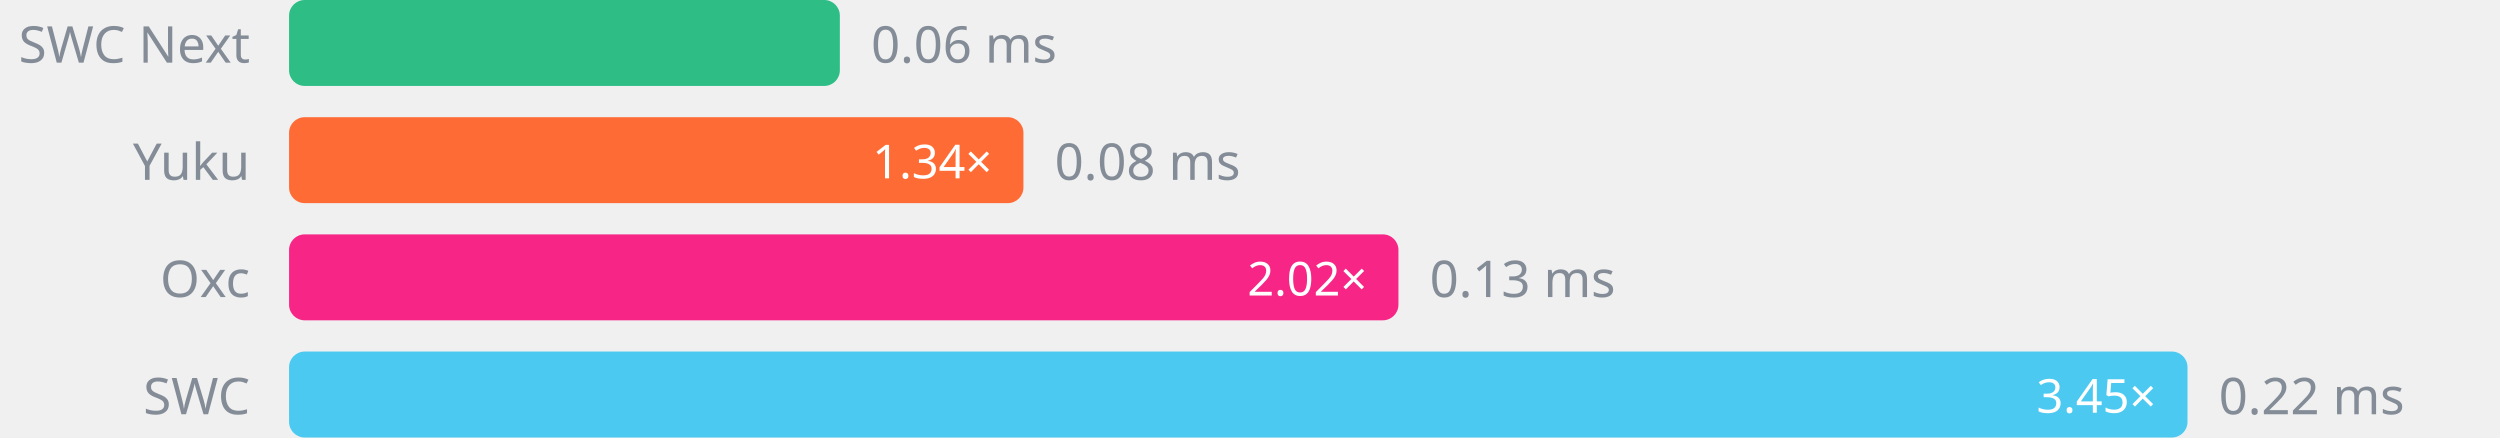
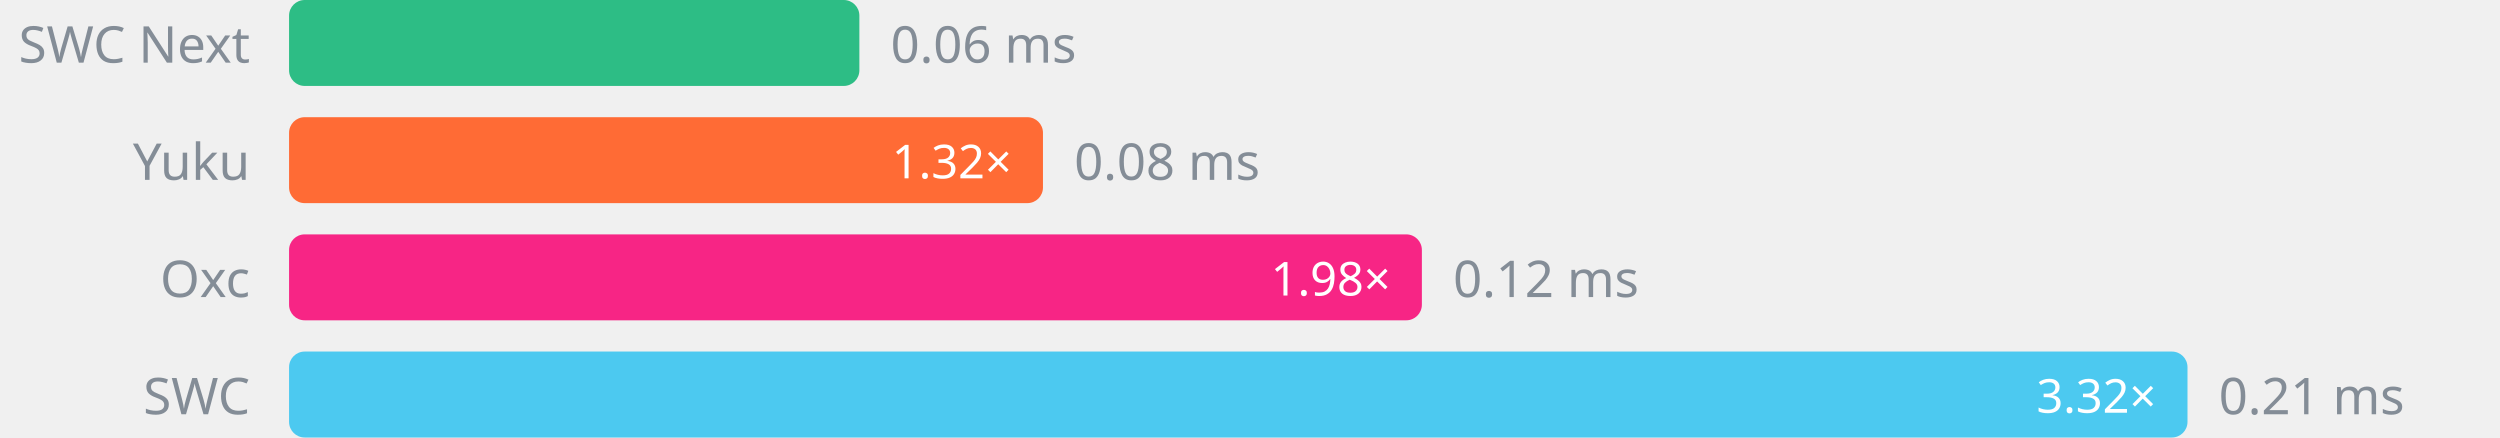
<svg xmlns="http://www.w3.org/2000/svg" width="640" height="112" viewBox="0 0 640 112">
  <style>
    text { font: 13px -apple-system, BlinkMacSystemFont, "Segoe UI", "Noto Sans", Helvetica, Arial, sans-serif; fill: #848d97; dominant-baseline: central; font-variant-numeric: tabular-nums }
    .ratio { font-size: 12px; fill: #fff }
  </style>
  <text x="64" y="11" text-anchor="end">SWC Next</text>
-   <rect x="74" y="0" width="141" height="22" rx="4" fill="#2DBD85" />
-   <text x="223" y="11">0.06 ms</text>
+   <rect x="74" y="0" width="146" height="22" rx="4" fill="#2DBD85" />
+   <text x="228" y="11">0.06 ms</text>
  <text x="64" y="41" text-anchor="end">Yuku</text>
-   <rect x="74" y="30" width="188" height="22" rx="4" fill="#FF6B35" />
-   <text x="270" y="41">0.08 ms</text>
-   <text class="ratio" x="254" y="41" text-anchor="end">1.34×</text>
+   <rect x="74" y="30" width="193" height="22" rx="4" fill="#FF6B35" />
+   <text x="275" y="41">0.08 ms</text>
+   <text class="ratio" x="259" y="41" text-anchor="end">1.32×</text>
  <text x="64" y="71" text-anchor="end">Oxc</text>
-   <rect x="74" y="60" width="284" height="22" rx="4" fill="#F72585" />
-   <text x="366" y="71">0.13 ms</text>
-   <text class="ratio" x="350" y="71" text-anchor="end">2.02×</text>
+   <rect x="74" y="60" width="290" height="22" rx="4" fill="#F72585" />
+   <text x="372" y="71">0.12 ms</text>
+   <text class="ratio" x="356" y="71" text-anchor="end">1.98×</text>
  <text x="64" y="101" text-anchor="end">SWC</text>
  <rect x="74" y="90" width="486" height="22" rx="4" fill="#4CC9F0" />
-   <text x="568" y="101">0.22 ms</text>
-   <text class="ratio" x="552" y="101" text-anchor="end">3.45×</text>
+   <text x="568" y="101">0.21 ms</text>
+   <text class="ratio" x="552" y="101" text-anchor="end">3.32×</text>
</svg>
